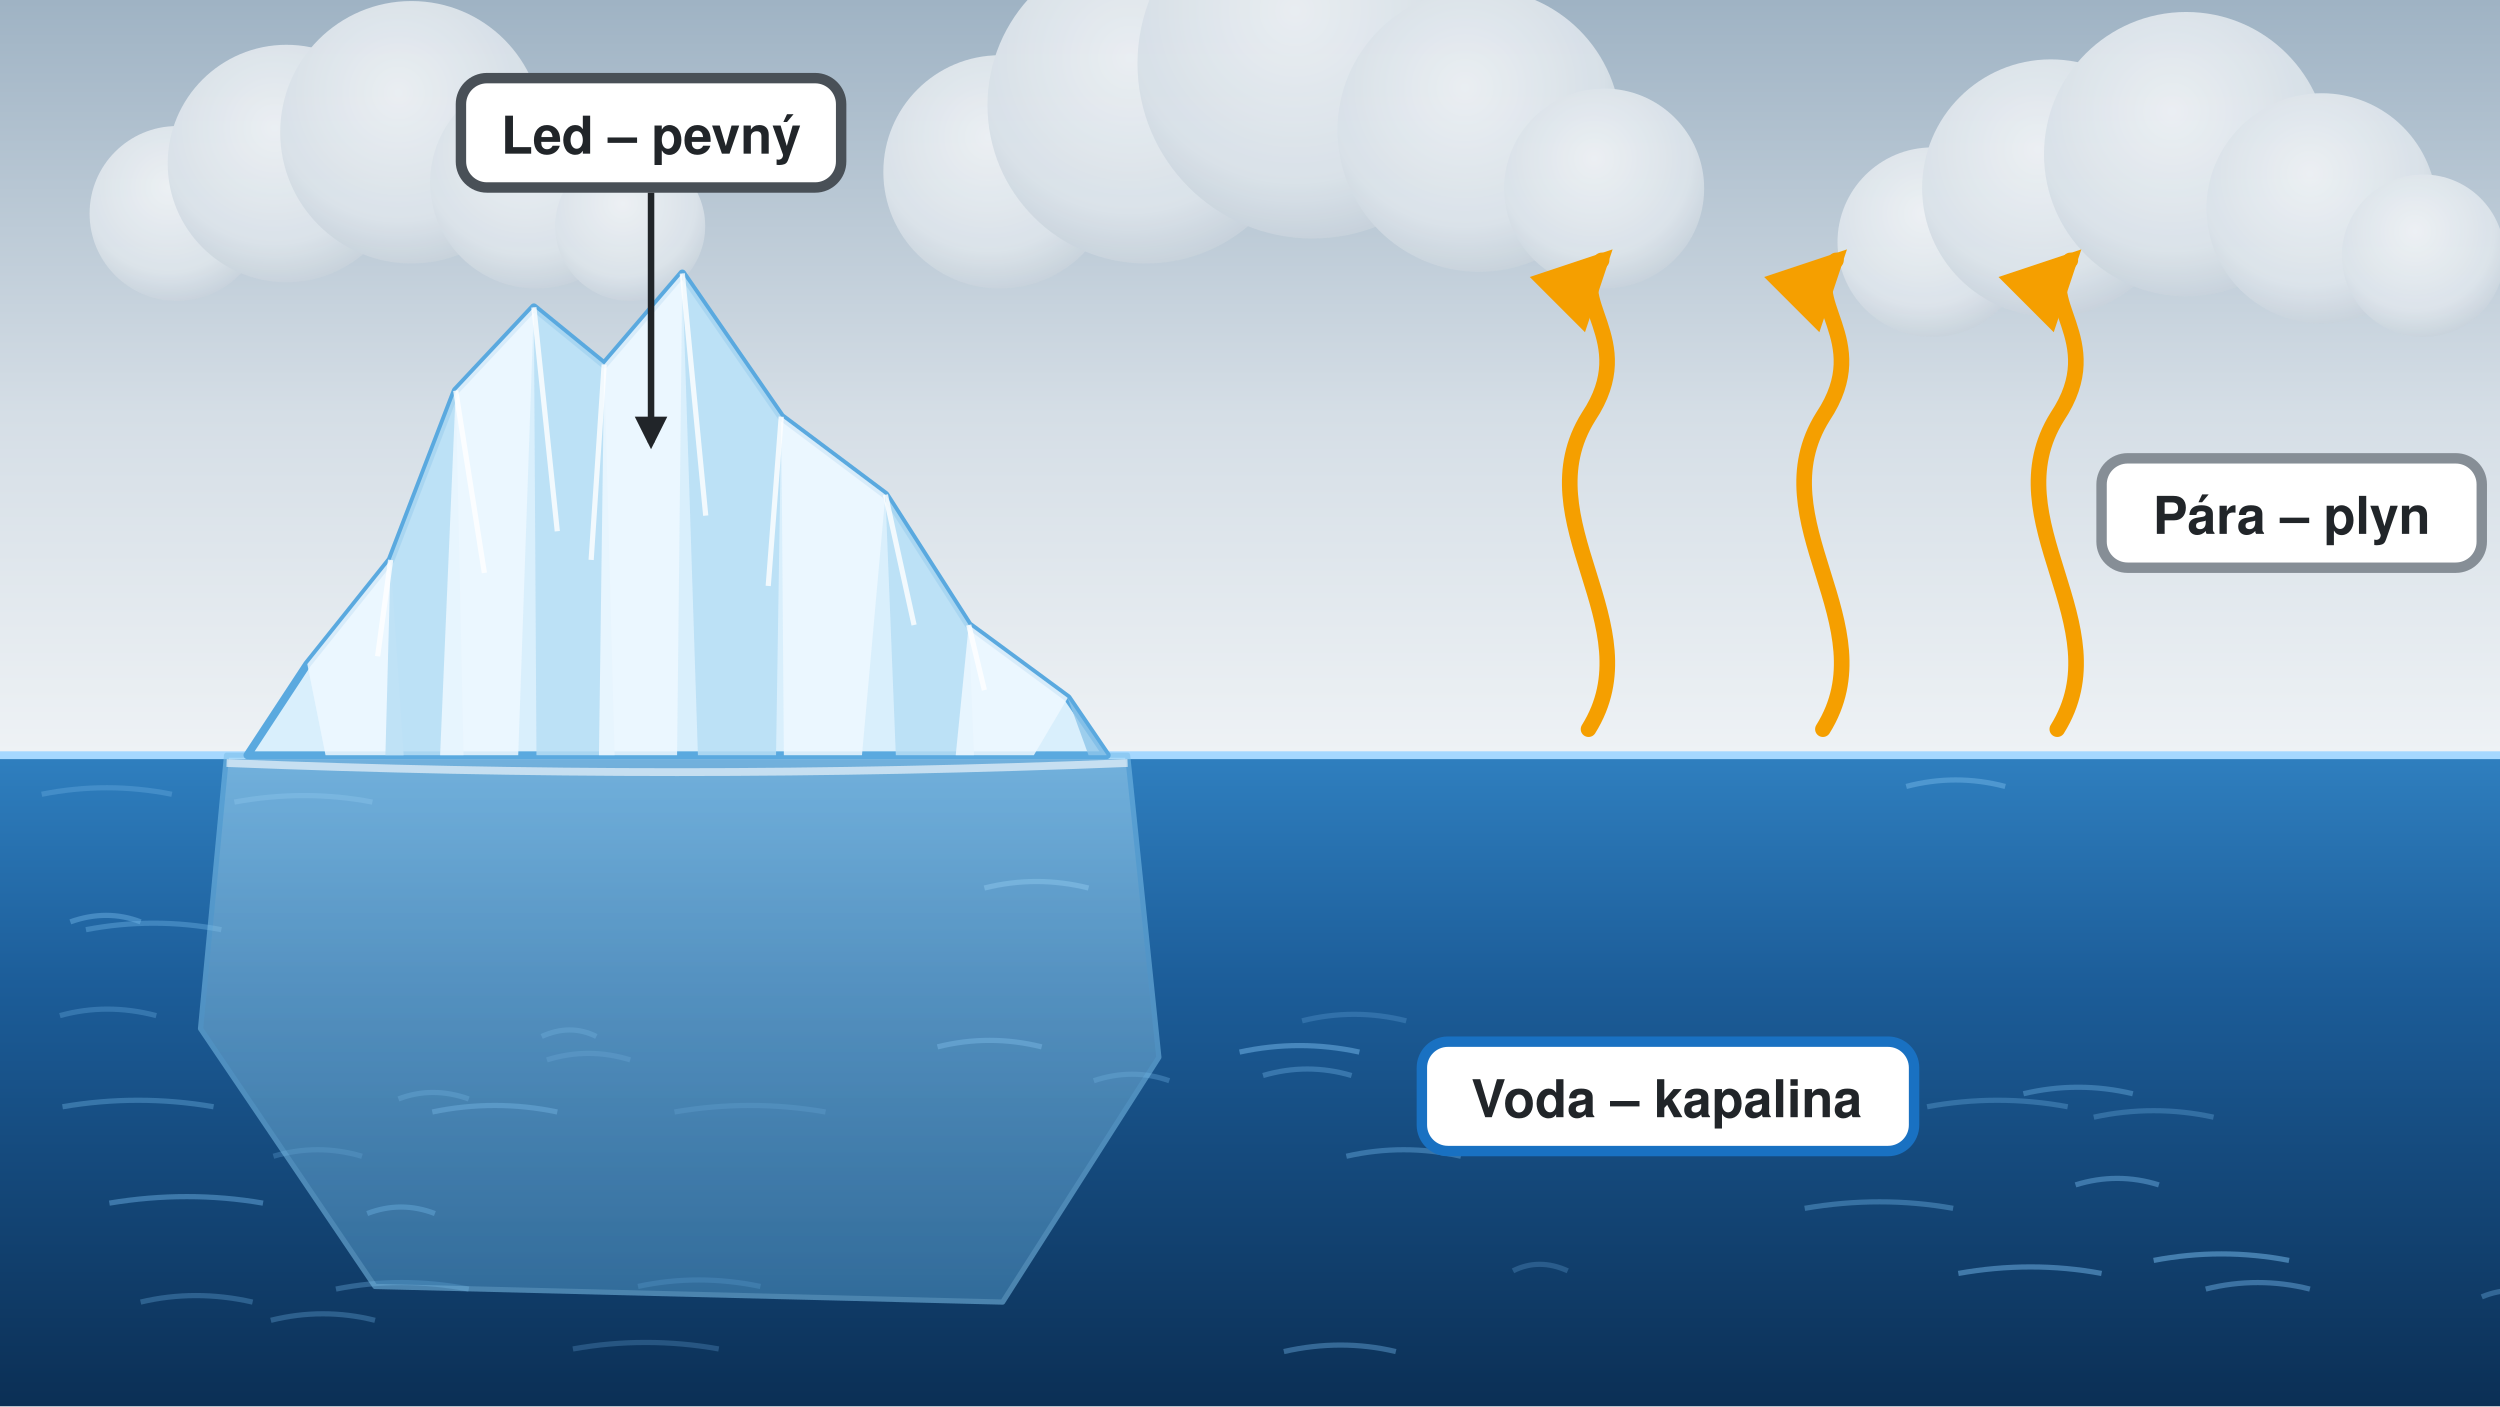
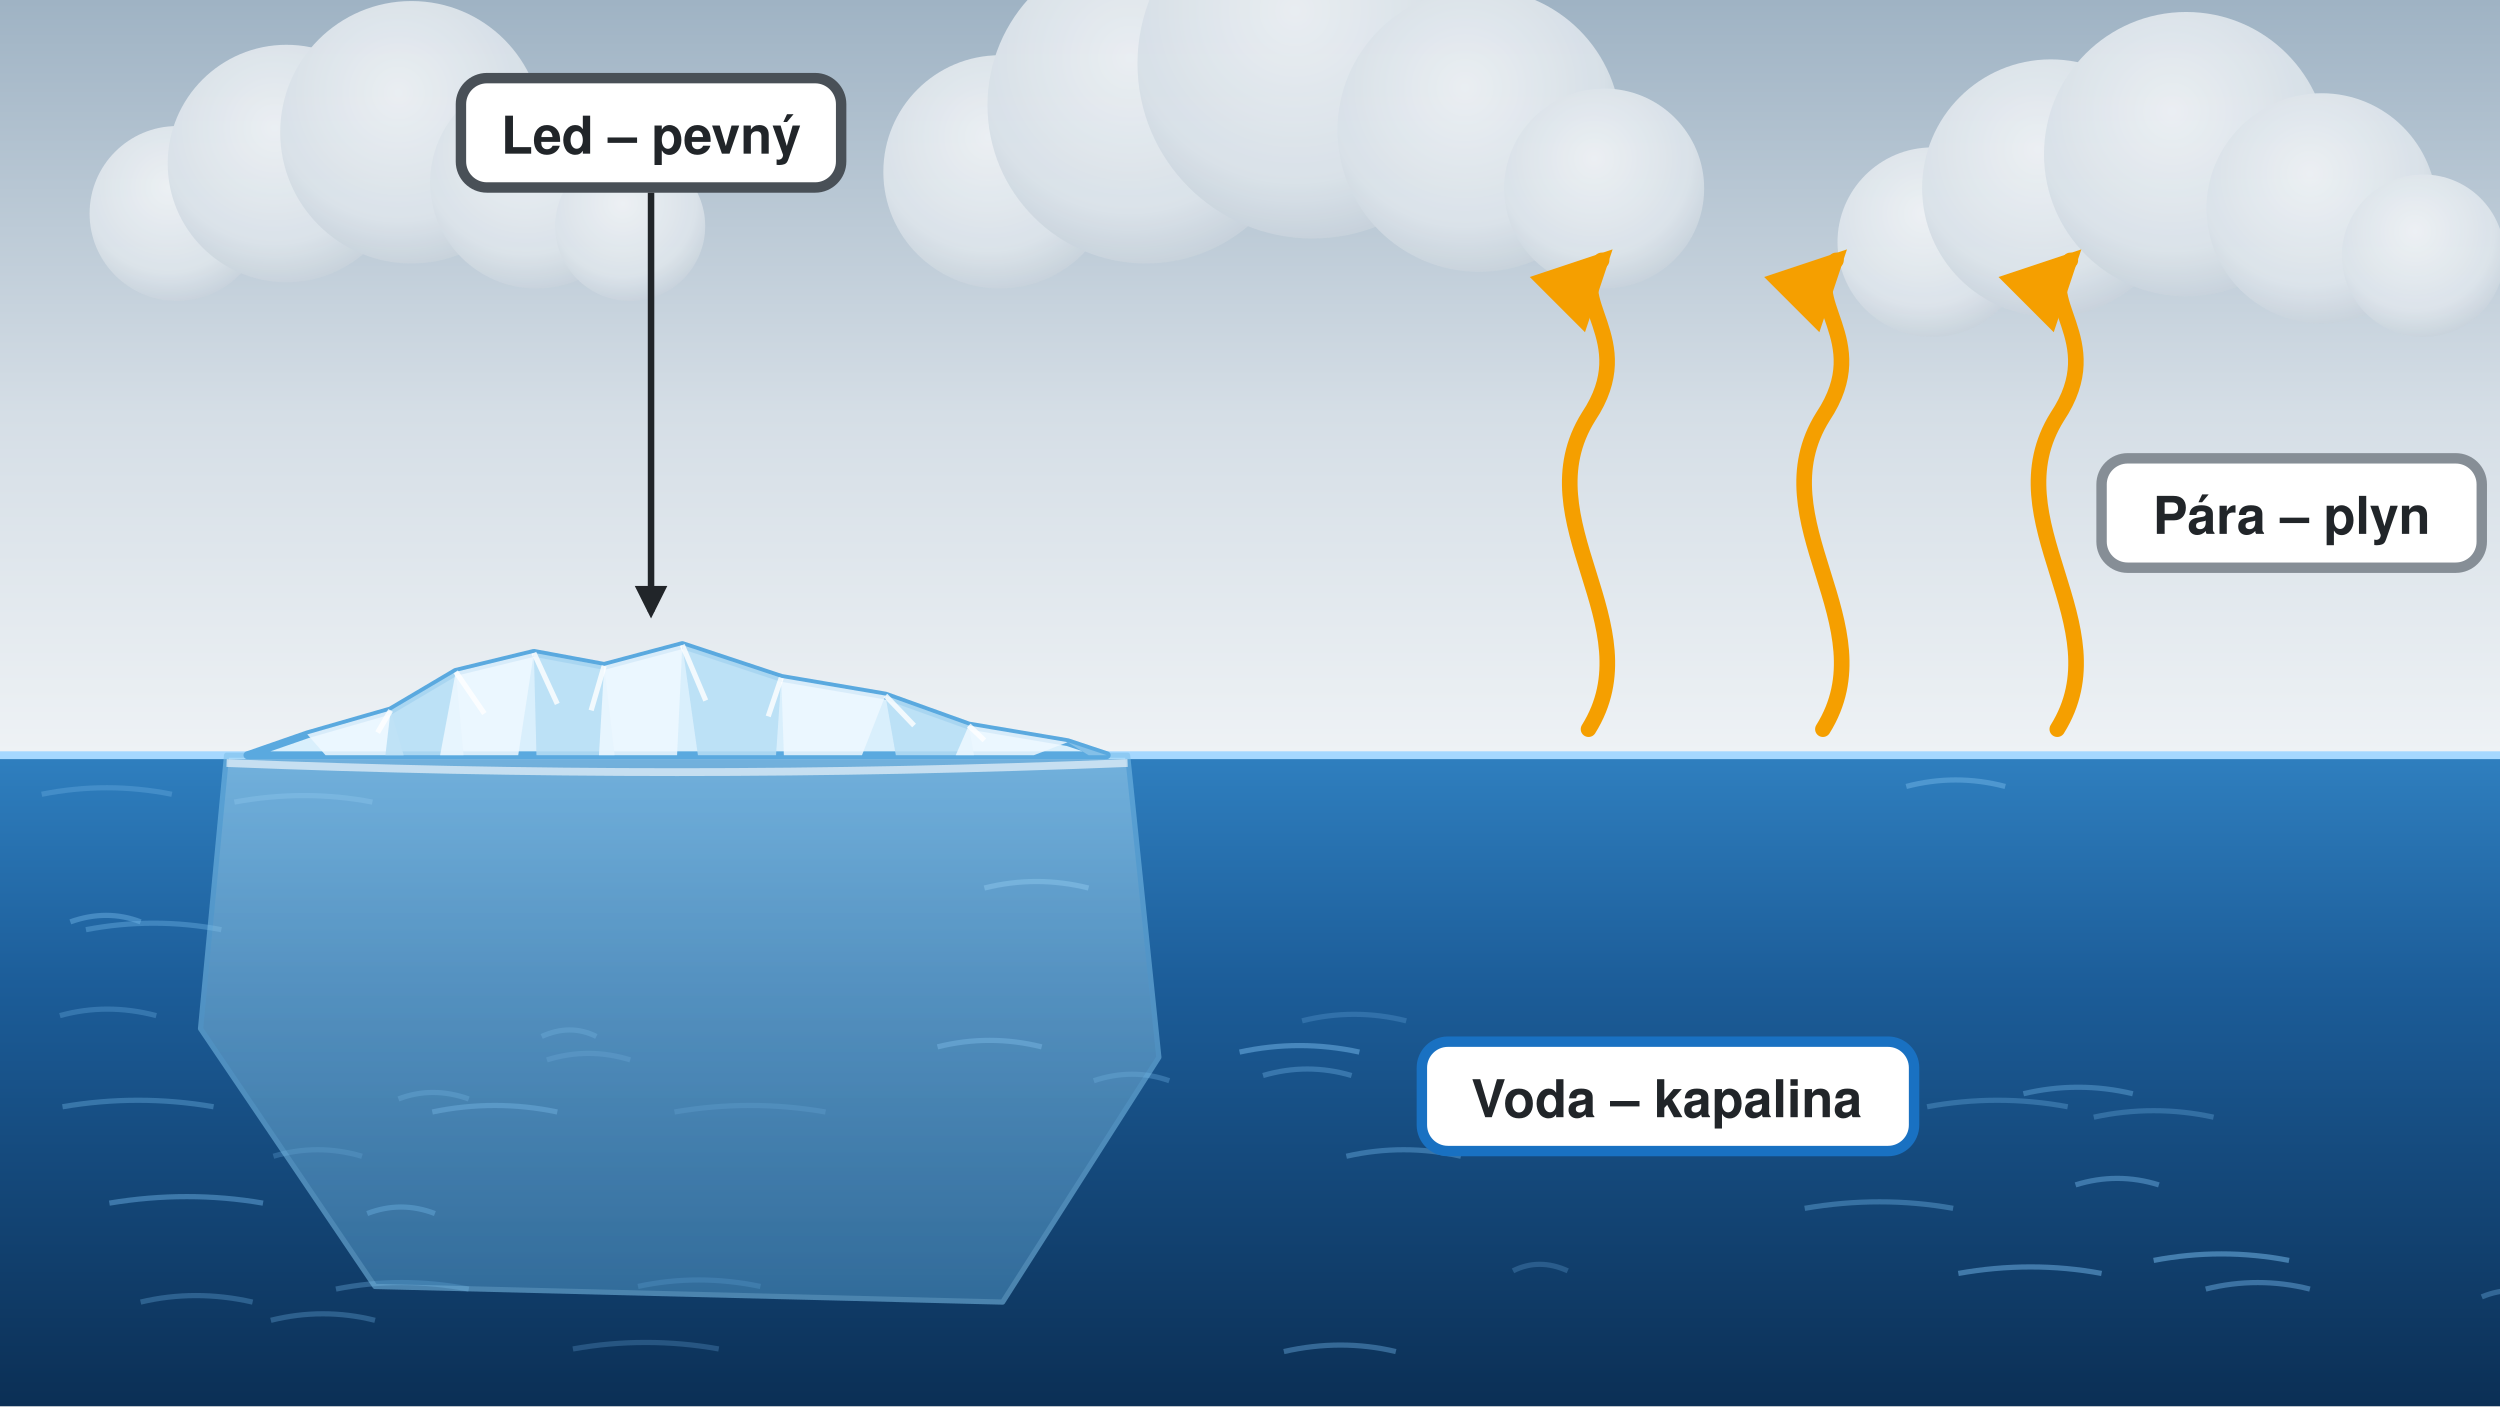
<svg xmlns="http://www.w3.org/2000/svg" viewBox="0 0 960 540" width="960" height="540" font-family="Helvetica, Arial, sans-serif">
  <defs>
    <linearGradient id="obloha" x1="0" y1="0" x2="0" y2="1">
      <stop offset="0" stop-color="#9fb3c4" />
      <stop offset="0.55" stop-color="#d5dee6" />
      <stop offset="1" stop-color="#eef2f5" />
    </linearGradient>
    <linearGradient id="more" x1="0" y1="0" x2="0" y2="1">
      <stop offset="0" stop-color="#2f7fbf" />
      <stop offset="0.35" stop-color="#1c5d99" />
      <stop offset="1" stop-color="#0b2f55" />
    </linearGradient>
    <linearGradient id="podvodou" x1="0" y1="0" x2="0" y2="1">
      <stop offset="0" stop-color="#a9daf5" />
      <stop offset="1" stop-color="#4d93c4" />
    </linearGradient>
    <linearGradient id="hora" x1="0" y1="0" x2="0" y2="1">
      <stop offset="0" stop-color="#c3cfd9" />
      <stop offset="1" stop-color="#8a9cab" />
    </linearGradient>
    <radialGradient id="oblr" cx="0.45" cy="0.35" r="0.7">
      <stop offset="0" stop-color="#f5f7f9" />
      <stop offset="0.7" stop-color="#dfe6ec" />
      <stop offset="1" stop-color="#c3ced8" />
    </radialGradient>
    <filter id="mekky">
      <feGaussianBlur stdDeviation="3" />
    </filter>
    <marker id="ahk" viewBox="0 0 10 10" refX="8" refY="5" markerWidth="5" markerHeight="5" orient="auto">
      <path d="M0,0 L10,5 L0,10 z" fill="#212529" />
    </marker>
    <marker id="ahy" viewBox="0 0 10 10" refX="8" refY="5" markerWidth="5" markerHeight="5" orient="auto">
      <path d="M0,0 L10,5 L0,10 z" fill="#f59f00" />
    </marker>
  </defs>
  <rect width="960" height="540" fill="#ffffff" />
  <rect x="0" y="0" width="960" height="290" fill="url(#obloha)" />
  <g transform="translate(140 70) scale(1.2)" opacity="0.85">
    <circle cx="-60" cy="10" r="28" fill="url(#oblr)" />
    <circle cx="-25" cy="-6" r="38" fill="url(#oblr)" />
    <circle cx="15" cy="-16" r="42" fill="url(#oblr)" />
    <circle cx="55" cy="0" r="34" fill="url(#oblr)" />
    <circle cx="85" cy="14" r="24" fill="url(#oblr)" />
  </g>
  <g transform="translate(480 50) scale(1.6)" opacity="0.85">
    <circle cx="-60" cy="10" r="28" fill="url(#oblr)" />
    <circle cx="-25" cy="-6" r="38" fill="url(#oblr)" />
    <circle cx="15" cy="-16" r="42" fill="url(#oblr)" />
    <circle cx="55" cy="0" r="34" fill="url(#oblr)" />
    <circle cx="85" cy="14" r="24" fill="url(#oblr)" />
  </g>
  <g transform="translate(820 80) scale(1.3)" opacity="0.85">
    <circle cx="-60" cy="10" r="28" fill="url(#oblr)" />
    <circle cx="-25" cy="-6" r="38" fill="url(#oblr)" />
    <circle cx="15" cy="-16" r="42" fill="url(#oblr)" />
    <circle cx="55" cy="0" r="34" fill="url(#oblr)" />
    <circle cx="85" cy="14" r="24" fill="url(#oblr)" />
  </g>
  <rect x="0" y="290" width="960" height="250" fill="url(#more)" />
  <path d="M129 495 q25 -5 51 0" fill="none" stroke="#6fb3e6" stroke-width="2" opacity="0.34" />
  <path d="M476 404 q23 -5 46 0" fill="none" stroke="#6fb3e6" stroke-width="2" opacity="0.53" />
  <path d="M90 308 q27 -5 53 0" fill="none" stroke="#6fb3e6" stroke-width="2" opacity="0.40" />
  <path d="M732 302 q19 -5 38 0" fill="none" stroke="#6fb3e6" stroke-width="2" opacity="0.50" />
  <path d="M220 518 q28 -5 56 0" fill="none" stroke="#6fb3e6" stroke-width="2" opacity="0.26" />
  <path d="M24 425 q29 -5 58 0" fill="none" stroke="#6fb3e6" stroke-width="2" opacity="0.38" />
  <path d="M208 398 q11 -5 21 0" fill="none" stroke="#6fb3e6" stroke-width="2" opacity="0.33" />
  <path d="M420 415 q15 -5 29 0" fill="none" stroke="#6fb3e6" stroke-width="2" opacity="0.33" />
  <path d="M210 407 q16 -5 32 0" fill="none" stroke="#6fb3e6" stroke-width="2" opacity="0.26" />
  <path d="M804 429 q23 -5 46 0" fill="none" stroke="#6fb3e6" stroke-width="2" opacity="0.32" />
  <path d="M953 498 q12 -5 25 0" fill="none" stroke="#6fb3e6" stroke-width="2" opacity="0.37" />
  <path d="M693 464 q29 -5 57 0" fill="none" stroke="#6fb3e6" stroke-width="2" opacity="0.40" />
  <path d="M797 455 q16 -5 32 0" fill="none" stroke="#6fb3e6" stroke-width="2" opacity="0.46" />
  <path d="M847 495 q20 -5 40 0" fill="none" stroke="#6fb3e6" stroke-width="2" opacity="0.46" />
  <path d="M33 357 q26 -5 52 0" fill="none" stroke="#6fb3e6" stroke-width="2" opacity="0.40" />
  <path d="M166 427 q24 -5 48 0" fill="none" stroke="#6fb3e6" stroke-width="2" opacity="0.49" />
  <path d="M360 402 q20 -5 40 0" fill="none" stroke="#6fb3e6" stroke-width="2" opacity="0.52" />
  <path d="M500 392 q20 -5 40 0" fill="none" stroke="#6fb3e6" stroke-width="2" opacity="0.26" />
  <path d="M42 462 q30 -5 59 0" fill="none" stroke="#6fb3e6" stroke-width="2" opacity="0.46" />
  <path d="M378 341 q20 -5 40 0" fill="none" stroke="#6fb3e6" stroke-width="2" opacity="0.59" />
  <path d="M740 425 q27 -5 54 0" fill="none" stroke="#6fb3e6" stroke-width="2" opacity="0.33" />
  <path d="M493 519 q22 -5 43 0" fill="none" stroke="#6fb3e6" stroke-width="2" opacity="0.41" />
  <path d="M259 427 q29 -5 58 0" fill="none" stroke="#6fb3e6" stroke-width="2" opacity="0.25" />
  <path d="M752 489 q28 -5 55 0" fill="none" stroke="#6fb3e6" stroke-width="2" opacity="0.51" />
  <path d="M777 420 q21 -5 42 0" fill="none" stroke="#6fb3e6" stroke-width="2" opacity="0.40" />
  <path d="M54 500 q21 -5 43 0" fill="none" stroke="#6fb3e6" stroke-width="2" opacity="0.32" />
  <path d="M485 413 q17 -5 34 0" fill="none" stroke="#6fb3e6" stroke-width="2" opacity="0.37" />
  <path d="M517 444 q22 -5 44 0" fill="none" stroke="#6fb3e6" stroke-width="2" opacity="0.41" />
  <path d="M27 354 q14 -5 27 0" fill="none" stroke="#6fb3e6" stroke-width="2" opacity="0.45" />
  <path d="M827 484 q26 -5 52 0" fill="none" stroke="#6fb3e6" stroke-width="2" opacity="0.54" />
  <path d="M245 494 q23 -5 47 0" fill="none" stroke="#6fb3e6" stroke-width="2" opacity="0.28" />
  <path d="M16 305 q25 -5 50 0" fill="none" stroke="#6fb3e6" stroke-width="2" opacity="0.34" />
  <path d="M105 444 q17 -5 34 0" fill="none" stroke="#6fb3e6" stroke-width="2" opacity="0.27" />
  <path d="M153 422 q13 -5 27 0" fill="none" stroke="#6fb3e6" stroke-width="2" opacity="0.35" />
  <path d="M683 406 q16 -5 33 0" fill="none" stroke="#6fb3e6" stroke-width="2" opacity="0.42" />
  <path d="M23 390 q18 -5 37 0" fill="none" stroke="#6fb3e6" stroke-width="2" opacity="0.32" />
  <path d="M104 507 q20 -5 40 0" fill="none" stroke="#6fb3e6" stroke-width="2" opacity="0.32" />
  <path d="M581 488 q10 -5 21 0" fill="none" stroke="#6fb3e6" stroke-width="2" opacity="0.26" />
  <path d="M141 466 q13 -5 26 0" fill="none" stroke="#6fb3e6" stroke-width="2" opacity="0.50" />
  <path d="M651 426 q14 -5 29 0" fill="none" stroke="#6fb3e6" stroke-width="2" opacity="0.59" />
  <line x1="0" y1="290" x2="960" y2="290" stroke="#a5d8ff" stroke-width="3" />
  <polygon points="87,290 433,290 445,406 385,500 144,494 77,395" fill="url(#podvodou)" stroke="#7cc0ea" stroke-width="2" stroke-linejoin="round" opacity="0.55" />
-   <polygon points="95,290 118,255 150,215 175,150 205,118 232,140 262,105 300,160 340,190 372,240 410,268 425,290" fill="#d9effc" stroke="#5aa9df" stroke-width="3" stroke-linejoin="round" />
-   <polygon points="118,255 150,215 155,290 125,290" fill="#eef8ff" stroke="none" stroke-width="0" stroke-linejoin="round" opacity="0.85" />
-   <polygon points="150,215 175,150 178,290 148,290" fill="#b7def5" stroke="none" stroke-width="0" stroke-linejoin="round" opacity="0.85" />
-   <polygon points="175,150 205,118 199,290 169,290" fill="#eef8ff" stroke="none" stroke-width="0" stroke-linejoin="round" opacity="0.85" />
-   <polygon points="205,118 232,140 236,290 206,290" fill="#b7def5" stroke="none" stroke-width="0" stroke-linejoin="round" opacity="0.85" />
-   <polygon points="232,140 262,105 260,290 230,290" fill="#eef8ff" stroke="none" stroke-width="0" stroke-linejoin="round" opacity="0.85" />
-   <polygon points="262,105 300,160 298,290 268,290" fill="#b7def5" stroke="none" stroke-width="0" stroke-linejoin="round" opacity="0.85" />
-   <polygon points="300,160 340,190 331,290 301,290" fill="#eef8ff" stroke="none" stroke-width="0" stroke-linejoin="round" opacity="0.85" />
-   <polygon points="340,190 372,240 374,290 344,290" fill="#b7def5" stroke="none" stroke-width="0" stroke-linejoin="round" opacity="0.85" />
-   <polygon points="372,240 410,268 397,290 367,290" fill="#eef8ff" stroke="none" stroke-width="0" stroke-linejoin="round" opacity="0.85" />
-   <polygon points="410,268 425,290 418,290" fill="#8fc6ea" stroke="none" stroke-width="0" stroke-linejoin="round" opacity="0.8" />
-   <path d="M150 215 L145 252" stroke="#ffffff" stroke-width="2" opacity="0.8" fill="none" />
-   <path d="M175 150 L186 220" stroke="#ffffff" stroke-width="2" opacity="0.8" fill="none" />
-   <path d="M205 118 L214 204" stroke="#ffffff" stroke-width="2" opacity="0.8" fill="none" />
-   <path d="M232 140 L227 215" stroke="#ffffff" stroke-width="2" opacity="0.8" fill="none" />
-   <path d="M262 105 L271 198" stroke="#ffffff" stroke-width="2" opacity="0.8" fill="none" />
-   <path d="M300 160 L295 225" stroke="#ffffff" stroke-width="2" opacity="0.8" fill="none" />
-   <path d="M340 190 L351 240" stroke="#ffffff" stroke-width="2" opacity="0.8" fill="none" />
-   <path d="M372 240 L378 265" stroke="#ffffff" stroke-width="2" opacity="0.8" fill="none" />
+   <polygon points="95,290.0 118,282.0 150,272.8 175,258.0 205,250.7 232,255.7 262,247.7 300,260.3 340,267.1 372,278.6 410,285.0 425,290.0" fill="#d9effc" stroke="#5aa9df" stroke-width="3" stroke-linejoin="round" />
+   <polygon points="118,282.0 150,272.8 155,290.0 125,290.0" fill="#eef8ff" stroke="none" stroke-width="0" stroke-linejoin="round" opacity="0.85" />
+   <polygon points="150,272.8 175,258.0 178,290.0 148,290.0" fill="#b7def5" stroke="none" stroke-width="0" stroke-linejoin="round" opacity="0.85" />
+   <polygon points="175,258.0 205,250.7 199,290.0 169,290.0" fill="#eef8ff" stroke="none" stroke-width="0" stroke-linejoin="round" opacity="0.85" />
+   <polygon points="205,250.7 232,255.7 236,290.0 206,290.0" fill="#b7def5" stroke="none" stroke-width="0" stroke-linejoin="round" opacity="0.85" />
+   <polygon points="232,255.7 262,247.7 260,290.0 230,290.0" fill="#eef8ff" stroke="none" stroke-width="0" stroke-linejoin="round" opacity="0.85" />
+   <polygon points="262,247.7 300,260.3 298,290.0 268,290.0" fill="#b7def5" stroke="none" stroke-width="0" stroke-linejoin="round" opacity="0.85" />
+   <polygon points="300,260.3 340,267.1 331,290.0 301,290.0" fill="#eef8ff" stroke="none" stroke-width="0" stroke-linejoin="round" opacity="0.85" />
+   <polygon points="340,267.1 372,278.6 374,290.0 344,290.0" fill="#b7def5" stroke="none" stroke-width="0" stroke-linejoin="round" opacity="0.85" />
+   <polygon points="372,278.6 410,285.0 397,290.0 367,290.0" fill="#eef8ff" stroke="none" stroke-width="0" stroke-linejoin="round" opacity="0.85" />
+   <polygon points="410,285.0 425,290.0 418,290.0" fill="#8fc6ea" stroke="none" stroke-width="0" stroke-linejoin="round" opacity="0.8" />
+   <path d="M150 272.8 L145 281.3" stroke="#ffffff" stroke-width="2" opacity="0.8" fill="none" />
+   <path d="M175 258.0 L186 274.0" stroke="#ffffff" stroke-width="2" opacity="0.8" fill="none" />
+   <path d="M205 250.7 L214 270.3" stroke="#ffffff" stroke-width="2" opacity="0.8" fill="none" />
+   <path d="M232 255.7 L227 272.8" stroke="#ffffff" stroke-width="2" opacity="0.8" fill="none" />
+   <path d="M262 247.7 L271 269.0" stroke="#ffffff" stroke-width="2" opacity="0.8" fill="none" />
+   <path d="M300 260.3 L295 275.1" stroke="#ffffff" stroke-width="2" opacity="0.8" fill="none" />
+   <path d="M340 267.1 L351 278.6" stroke="#ffffff" stroke-width="2" opacity="0.8" fill="none" />
+   <path d="M372 278.6 L378 284.3" stroke="#ffffff" stroke-width="2" opacity="0.8" fill="none" />
  <path d="M87 293 Q260 300 433 293" stroke="#ffffff" stroke-width="3" fill="none" opacity="0.6" />
  <path d="M610,280 C635,240 585,200 610,160 C630,130 600,115 615,100" fill="none" stroke="#f59f00" stroke-width="6" stroke-linecap="round" marker-end="url(#ahy)" />
  <path d="M700,280 C725,240 675,200 700,160 C720,130 690,115 705,100" fill="none" stroke="#f59f00" stroke-width="6" stroke-linecap="round" marker-end="url(#ahy)" />
  <path d="M790,280 C815,240 765,200 790,160 C810,130 780,115 795,100" fill="none" stroke="#f59f00" stroke-width="6" stroke-linecap="round" marker-end="url(#ahy)" />
  <rect x="177" y="30" width="146" height="42" rx="10" fill="#ffffff" stroke="#495057" stroke-width="4" />
  <text x="250" y="59" font-size="20" text-anchor="middle" font-weight="bold" fill="#212529">Led – pevný</text>
-   <line x1="250" y1="74" x2="250" y2="170" stroke="#212529" stroke-width="2.5" marker-end="url(#ahk)" />
+   <line x1="250" y1="74" x2="250" y2="235" stroke="#212529" stroke-width="2.5" marker-end="url(#ahk)" />
  <rect x="546" y="400" width="189" height="42" rx="10" fill="#ffffff" stroke="#1971c2" stroke-width="4" />
  <text x="640" y="429" font-size="20" text-anchor="middle" font-weight="bold" fill="#212529">Voda – kapalina</text>
  <rect x="807" y="176" width="146" height="42" rx="10" fill="#ffffff" stroke="#868e96" stroke-width="4" />
  <text x="880" y="205" font-size="20" text-anchor="middle" font-weight="bold" fill="#212529">Pára – plyn</text>
</svg>
